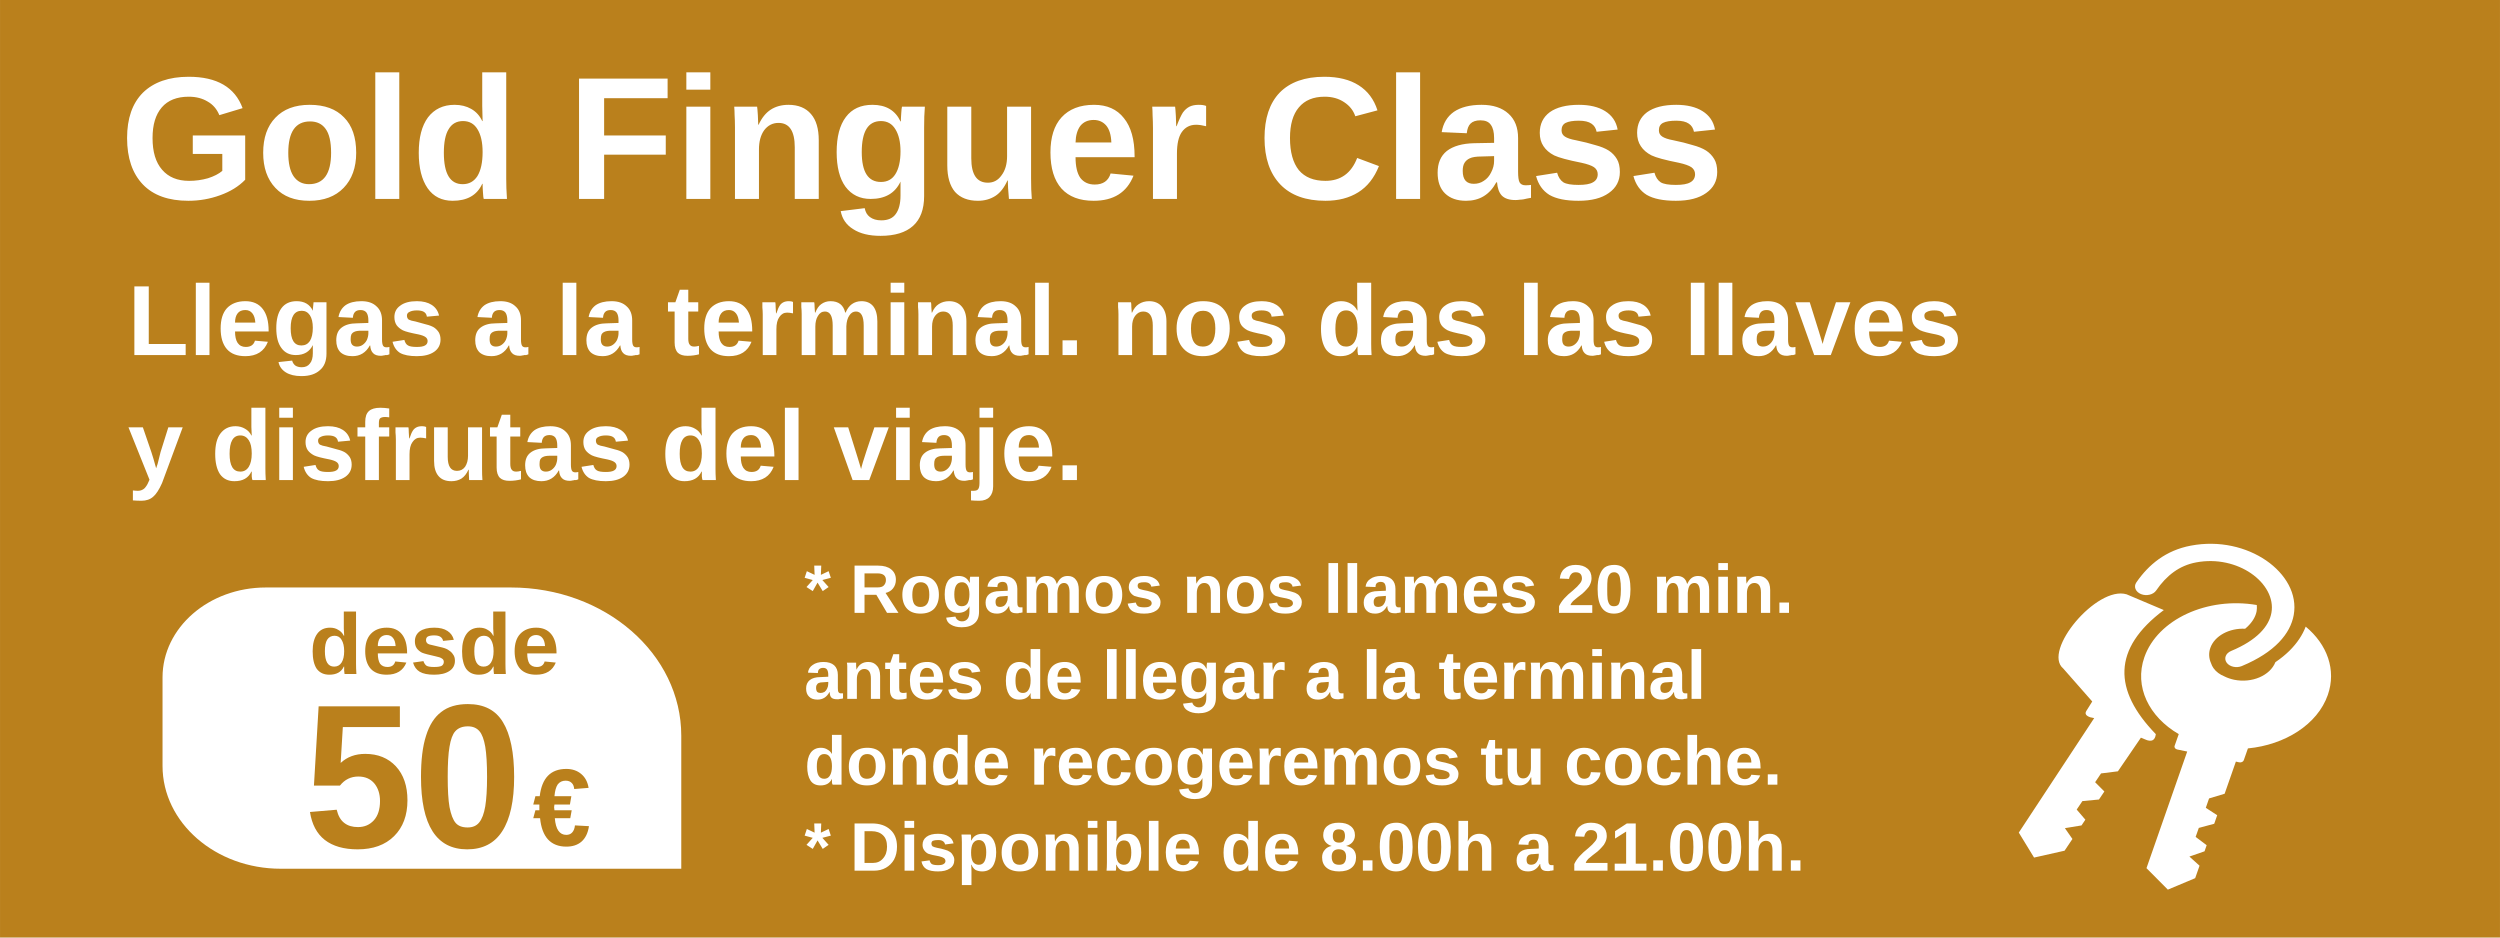
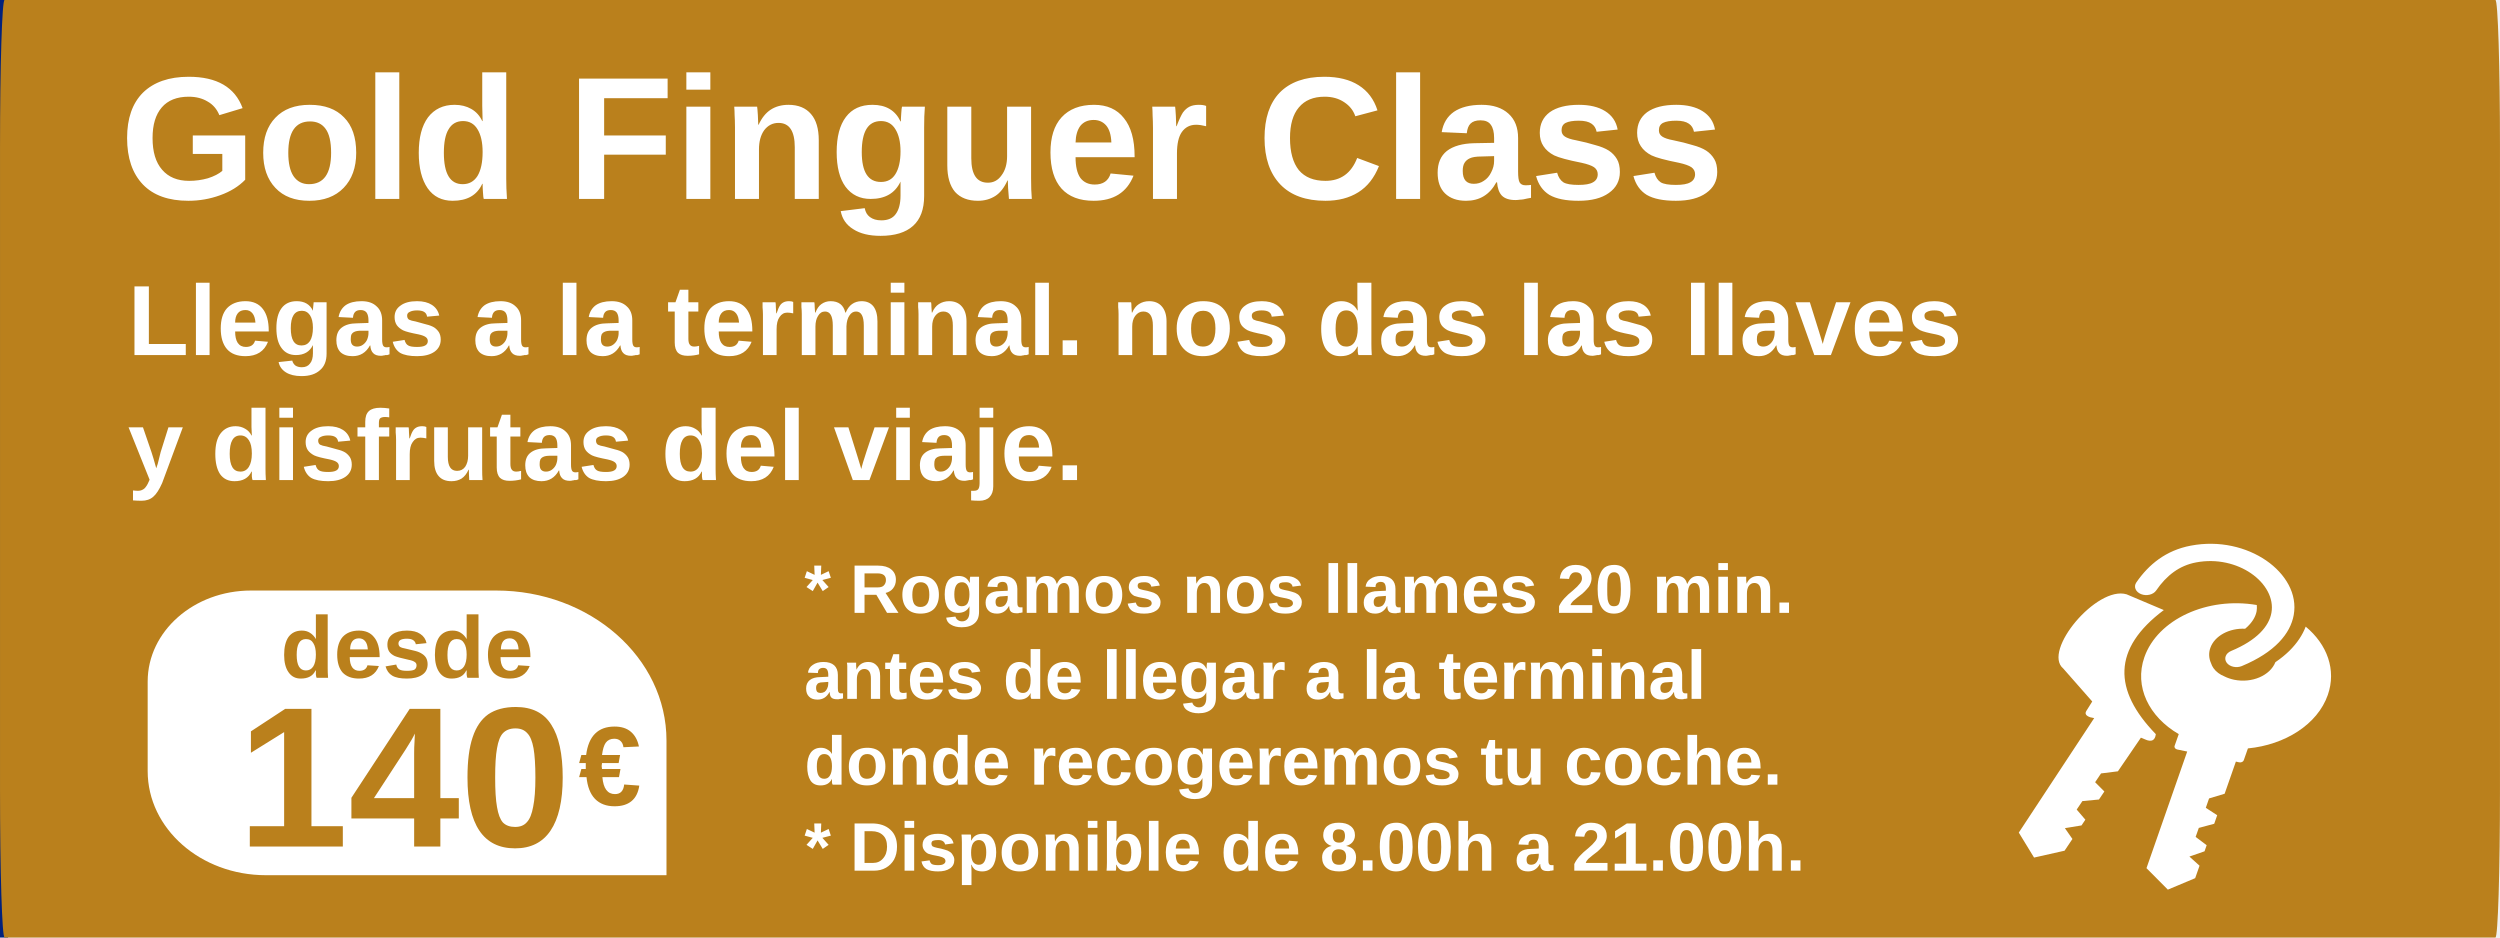
<svg xmlns="http://www.w3.org/2000/svg" width="400" height="150" viewBox="0 0 105.833 39.688" version="1.1" id="svg1" xml:space="preserve">
-   <defs id="defs1">
-     <rect x="514.563" y="96.117" width="186.408" height="41.748" id="rect4" />
-   </defs>
-   <g id="layer1">
-     <rect style="fill:#ba801c;fill-opacity:1;stroke-width:0.278" id="rect1-6" width="105.833" height="39.688" x="-1.110223e-16" y="2.7755576e-17" rx="0" ry="6.254" />
-     <text xml:space="preserve" style="font-style:normal;font-variant:normal;font-weight:bold;font-stretch:normal;font-size:7.408px;font-family:arial;-inkscape-font-specification:'arial Bold';text-align:start;writing-mode:lr-tb;direction:ltr;text-anchor:start;fill:#ba801c;fill-opacity:1;stroke-width:0.265" x="5.083" y="8.422" id="text1-7">
-       <tspan id="tspan1-0" style="font-style:normal;font-variant:normal;font-weight:bold;font-stretch:normal;font-size:7.408px;font-family:arial;-inkscape-font-specification:'arial Bold';fill:#ffffff;stroke-width:0.265" x="5.083" y="8.422">Gold Finguer Class</tspan>
+   <defs id="defs1" />
+   <g id="layer1" transform="translate(-105.3042)">
+     <rect style="fill:#02217c;fill-opacity:1;stroke-width:0.278" id="rect1" width="105.833" height="39.688" x="0" y="0" rx="0.193" ry="19.844" />
+     <rect style="fill:#ba801c;fill-opacity:1;stroke-width:0.278" id="rect1-6" width="105.833" height="39.688" x="105.304" y="0" rx="0.193" ry="6.254" />
+     <text xml:space="preserve" style="font-style:normal;font-variant:normal;font-weight:bold;font-stretch:normal;font-size:7.408px;font-family:arial;-inkscape-font-specification:'arial Bold';text-align:start;writing-mode:lr-tb;direction:ltr;text-anchor:start;fill:#ba801c;fill-opacity:1;stroke-width:0.265" x="110.388" y="8.422" id="text1-7">
+       <tspan id="tspan1-0" style="font-style:normal;font-variant:normal;font-weight:bold;font-stretch:normal;font-size:7.408px;font-family:arial;-inkscape-font-specification:'arial Bold';fill:#ffffff;stroke-width:0.265" x="110.388" y="8.422">Gold Finguer Class</tspan>
    </text>
-     <text xml:space="preserve" style="font-style:normal;font-variant:normal;font-weight:bold;font-stretch:normal;font-size:4.233px;font-family:arial;-inkscape-font-specification:'arial Bold';text-align:start;writing-mode:lr-tb;direction:ltr;text-anchor:start;fill:#ffffff;fill-opacity:1;stroke-width:0.265" x="5.408" y="15.031" id="text2-9">
-       <tspan style="font-style:normal;font-variant:normal;font-weight:bold;font-stretch:normal;font-size:4.233px;font-family:arial;-inkscape-font-specification:'arial Bold';stroke-width:0.265" x="5.408" y="15.031" id="tspan3-6">Llegas a la terminal. nos das las llaves</tspan>
-       <tspan style="font-style:normal;font-variant:normal;font-weight:bold;font-stretch:normal;font-size:4.233px;font-family:arial;-inkscape-font-specification:'arial Bold';stroke-width:0.265" x="5.408" y="20.323" id="tspan11">y disfrutas del viaje.</tspan>
+     <text xml:space="preserve" style="font-style:normal;font-variant:normal;font-weight:bold;font-stretch:normal;font-size:4.233px;font-family:arial;-inkscape-font-specification:'arial Bold';text-align:start;writing-mode:lr-tb;direction:ltr;text-anchor:start;fill:#ffffff;fill-opacity:1;stroke-width:0.265" x="110.713" y="15.031" id="text2-9">
+       <tspan style="font-style:normal;font-variant:normal;font-weight:bold;font-stretch:normal;font-size:4.233px;font-family:arial;-inkscape-font-specification:'arial Bold';stroke-width:0.265" x="110.713" y="15.031" id="tspan3-6">Llegas a la terminal. nos das las llaves</tspan>
+       <tspan style="font-style:normal;font-variant:normal;font-weight:bold;font-stretch:normal;font-size:4.233px;font-family:arial;-inkscape-font-specification:'arial Bold';stroke-width:0.265" x="110.713" y="20.323" id="tspan11">y disfrutas del viaje.</tspan>
    </text>
-     <path style="fill:#ffffff;fill-opacity:1;stroke-width:0.267" id="rect3-0" width="22.945" height="14.298" x="129.832" y="56.453" d="m 137.365,56.453 h 10.842 a 4.569,4.569 45 0 1 4.569,4.569 v 4.5 a 5.229,5.229 135 0 1 -5.229,5.229 h -17.716 V 63.987 a 7.534,7.534 135 0 1 7.534,-7.534 z" transform="matrix(-0.9570874,0,0,0.8327299,153.0998,-22.13965)" />
-     <text xml:space="preserve" style="font-style:normal;font-variant:normal;font-weight:bold;font-stretch:normal;font-size:3.653px;font-family:arial;-inkscape-font-specification:'arial Bold';text-align:start;writing-mode:lr-tb;direction:ltr;text-anchor:start;fill:#ba801c;fill-opacity:1;stroke-width:0.265" x="13.02" y="28.661" id="text4-6" transform="scale(1.004505,0.9955153)">
-       <tspan id="tspan4-2" style="font-style:normal;font-variant:normal;font-weight:bold;font-stretch:normal;font-size:3.653px;font-family:arial;-inkscape-font-specification:'arial Bold';fill:#ba801c;fill-opacity:1;stroke-width:0.265" x="13.02" y="28.661">desde</tspan>
+     <path style="fill:#ffffff;fill-opacity:1;stroke-width:0.265" id="rect3-0" width="22.945" height="14.298" x="129.832" y="56.453" d="m 137.365,56.453 h 10.842 a 4.569,4.569 45 0 1 4.569,4.569 v 4.5 a 5.229,5.229 135 0 1 -5.229,5.229 h -17.716 V 63.987 a 7.534,7.534 135 0 1 7.534,-7.534 z" transform="matrix(-0.9572225,0,0,0.8428571,257.7955,-22.5822)" />
+     <text xml:space="preserve" style="font-style:normal;font-variant:normal;font-weight:bold;font-stretch:normal;font-size:3.704px;font-family:arial;-inkscape-font-specification:'arial Bold';text-align:start;writing-mode:lr-tb;direction:ltr;text-anchor:start;fill:#ba801c;fill-opacity:1;stroke-width:0.265" x="117.176" y="28.697" id="text4-6">
+       <tspan id="tspan4-2" style="font-style:normal;font-variant:normal;font-weight:bold;font-stretch:normal;font-size:3.704px;font-family:arial;-inkscape-font-specification:'arial Bold';fill:#ba801c;fill-opacity:1;stroke-width:0.265" x="117.176" y="28.697">desde</tspan>
    </text>
-     <text xml:space="preserve" style="font-style:normal;font-variant:normal;font-weight:bold;font-stretch:normal;font-size:8.498px;font-family:arial;-inkscape-font-specification:'arial Bold';text-align:start;writing-mode:lr-tb;direction:ltr;text-anchor:start;fill:#ba801c;fill-opacity:1;stroke-width:0.265" x="13.147" y="35.095" id="text5-6" transform="scale(0.97819,1.022296)">
-       <tspan id="tspan5-1" style="font-style:normal;font-variant:normal;font-weight:bold;font-stretch:normal;font-size:8.498px;font-family:arial;-inkscape-font-specification:'arial Bold';fill:#ba801c;fill-opacity:1;stroke-width:0.265" x="13.147" y="35.095">50</tspan>
+     <text xml:space="preserve" style="font-style:normal;font-variant:normal;font-weight:bold;font-stretch:normal;font-size:8.467px;font-family:arial;-inkscape-font-specification:'arial Bold';text-align:start;writing-mode:lr-tb;direction:ltr;text-anchor:start;fill:#ba801c;fill-opacity:1;stroke-width:0.265" x="115.347" y="35.835" id="text5-6">
+       <tspan id="tspan5-1" style="font-style:normal;font-variant:normal;font-weight:bold;font-stretch:normal;font-size:8.467px;font-family:arial;-inkscape-font-specification:'arial Bold';fill:#ba801c;fill-opacity:1;stroke-width:0.265" x="115.347" y="35.835">140</tspan>
    </text>
-     <text xml:space="preserve" style="font-style:normal;font-variant:normal;font-weight:bold;font-stretch:normal;font-size:4.524px;font-family:arial;-inkscape-font-specification:'arial Bold';text-align:start;writing-mode:lr-tb;direction:ltr;text-anchor:start;fill:#ba801c;fill-opacity:1;stroke-width:0.265" x="23.168" y="34.853" id="text6-8" transform="scale(0.9737003,1.02701)">
-       <tspan id="tspan6-7" style="font-style:normal;font-variant:normal;font-weight:bold;font-stretch:normal;font-size:4.524px;font-family:arial;-inkscape-font-specification:'arial Bold';fill:#ba801c;fill-opacity:1;stroke-width:0.265" x="23.168" y="34.853">€</tspan>
+     <text xml:space="preserve" style="font-style:normal;font-variant:normal;font-weight:bold;font-stretch:normal;font-size:4.763px;font-family:arial;-inkscape-font-specification:'arial Bold';text-align:start;writing-mode:lr-tb;direction:ltr;text-anchor:start;fill:#ba801c;fill-opacity:1;stroke-width:0.265" x="129.803" y="34.086" id="text6-8">
+       <tspan id="tspan6-7" style="font-style:normal;font-variant:normal;font-weight:bold;font-stretch:normal;font-size:4.763px;font-family:arial;-inkscape-font-specification:'arial Bold';fill:#ba801c;fill-opacity:1;stroke-width:0.265" x="129.803" y="34.086">€</tspan>
    </text>
-     <text xml:space="preserve" style="font-style:normal;font-variant:normal;font-weight:bold;font-stretch:normal;font-size:2.91px;font-family:arial;-inkscape-font-specification:'arial Bold';text-align:start;writing-mode:lr-tb;direction:ltr;text-anchor:start;fill:#ffffff;fill-opacity:1;stroke-width:0.265" x="34.046" y="25.945" id="text7">
-       <tspan id="tspan7" style="font-style:normal;font-variant:normal;font-weight:bold;font-stretch:normal;font-size:2.91px;font-family:arial;-inkscape-font-specification:'arial Bold';fill:#ffffff;stroke-width:0.265" x="34.046" y="25.945">* Rogamos nos llames 20 min.</tspan>
-       <tspan style="font-style:normal;font-variant:normal;font-weight:bold;font-stretch:normal;font-size:2.91px;font-family:arial;-inkscape-font-specification:'arial Bold';fill:#ffffff;stroke-width:0.265" x="34.046" y="29.583" id="tspan8">antes de llegar a la terminal</tspan>
-       <tspan style="font-style:normal;font-variant:normal;font-weight:bold;font-stretch:normal;font-size:2.91px;font-family:arial;-inkscape-font-specification:'arial Bold';fill:#ffffff;stroke-width:0.265" x="34.046" y="33.221" id="tspan9">donde recogeremos tu coche.</tspan>
-       <tspan style="font-style:normal;font-variant:normal;font-weight:bold;font-stretch:normal;font-size:2.91px;font-family:arial;-inkscape-font-specification:'arial Bold';fill:#ffffff;stroke-width:0.265" x="34.046" y="36.859" id="tspan10">* Disponible de 8.00h a 21.00h.</tspan>
+     <text xml:space="preserve" style="font-style:normal;font-variant:normal;font-weight:bold;font-stretch:normal;font-size:2.91px;font-family:arial;-inkscape-font-specification:'arial Bold';text-align:start;writing-mode:lr-tb;direction:ltr;text-anchor:start;fill:#ffffff;fill-opacity:1;stroke-width:0.265" x="139.351" y="25.945" id="text7">
+       <tspan id="tspan7" style="font-style:normal;font-variant:normal;font-weight:bold;font-stretch:normal;font-size:2.91px;font-family:arial;-inkscape-font-specification:'arial Bold';fill:#ffffff;stroke-width:0.265" x="139.351" y="25.945">* Rogamos nos llames 20 min.</tspan>
+       <tspan style="font-style:normal;font-variant:normal;font-weight:bold;font-stretch:normal;font-size:2.91px;font-family:arial;-inkscape-font-specification:'arial Bold';fill:#ffffff;stroke-width:0.265" x="139.351" y="29.583" id="tspan8">antes de llegar a la terminal</tspan>
+       <tspan style="font-style:normal;font-variant:normal;font-weight:bold;font-stretch:normal;font-size:2.91px;font-family:arial;-inkscape-font-specification:'arial Bold';fill:#ffffff;stroke-width:0.265" x="139.351" y="33.221" id="tspan9">donde recogeremos tu coche.</tspan>
+       <tspan style="font-style:normal;font-variant:normal;font-weight:bold;font-stretch:normal;font-size:2.91px;font-family:arial;-inkscape-font-specification:'arial Bold';fill:#ffffff;stroke-width:0.265" x="139.351" y="36.859" id="tspan10">* Disponible de 8.00h a 21.00h.</tspan>
    </text>
-     <g id="g2" transform="matrix(1.722548,0,0,1.722548,-45.28743,-12.95692)">
+     <g id="g2" transform="matrix(1.722548,0,0,1.722548,60.01674,-12.95692)">
      <path d="m 81.387,23.891 c -0.134,0.056 -0.302,0.018 -0.374,-0.084 -0.073,-0.103 -0.023,-0.232 0.111,-0.287 0.635,-0.264 0.931,-0.606 0.99,-0.94 0.032,-0.178 -0.004,-0.358 -0.092,-0.524 -0.089,-0.168 -0.231,-0.321 -0.41,-0.444 -0.349,-0.239 -0.839,-0.365 -1.35,-0.268 -0.207,0.039 -0.387,0.119 -0.544,0.231 -0.167,0.119 -0.311,0.275 -0.437,0.459 -0.071,0.104 -0.238,0.143 -0.372,0.089 -0.135,-0.055 -0.187,-0.183 -0.116,-0.286 0.155,-0.226 0.336,-0.419 0.551,-0.573 0.225,-0.16 0.485,-0.275 0.788,-0.332 0.703,-0.134 1.374,0.037 1.85,0.363 0.242,0.166 0.434,0.373 0.555,0.601 0.122,0.23 0.171,0.484 0.125,0.74 -0.082,0.458 -0.464,0.917 -1.273,1.254 z m -2.116,1.672 c -1.046,-1.078 -1.071,-2.099 0.198,-3.048 l -0.915,-0.387 c -0.732,-0.219 -2.076,1.393 -1.557,1.823 l 0.713,0.811 -0.147,0.235 c -0.041,0.07 -9.06e-4,0.119 0.098,0.153 l 0.097,0.02 -1.853,2.814 0.375,0.614 0.75,-0.169 0.193,-0.288 -0.185,-0.266 0.408,-0.067 0.095,-0.141 -0.213,-0.249 0.14,-0.208 0.407,-0.039 0.133,-0.197 -0.227,-0.228 0.145,-0.216 0.415,-0.052 0.565,-0.827 0.096,0.04 c 0.166,0.077 0.252,0.028 0.271,-0.127 z m 1.969,0.676 -0.276,0.79 -0.383,0.116 -0.08,0.23 0.28,0.182 -0.073,0.21 -0.379,0.102 -0.078,0.221 0.271,0.204 -0.052,0.15 -0.372,0.129 0.249,0.225 -0.107,0.306 -0.672,0.282 -0.525,-0.528 1.001,-2.866 -0.243,-0.05 c -0.05,-0.01 -0.08,-0.05 -0.067,-0.089 L 79.836,25.564 c -0.734,-0.427 -1.098,-1.166 -0.845,-1.89 0.325,-0.931 1.549,-1.492 2.763,-1.283 0.005,0.05 0.004,0.1 -0.004,0.151 -0.023,0.126 -0.094,0.255 -0.225,0.381 -0.018,0.017 -0.037,0.034 -0.057,0.051 -0.388,-0.019 -0.751,0.173 -0.856,0.472 -0.045,0.129 -0.035,0.259 0.018,0.376 0.013,0.042 0.033,0.082 0.06,0.121 0.064,0.09 0.158,0.158 0.268,0.202 0.072,0.037 0.153,0.064 0.241,0.083 0.436,0.089 0.882,-0.103 1.012,-0.432 0.132,-0.089 0.246,-0.183 0.345,-0.28 0.191,-0.189 0.322,-0.389 0.4,-0.594 0.527,0.436 0.759,1.063 0.543,1.68 -0.253,0.724 -1.051,1.225 -1.963,1.313 l -0.102,0.291 c -0.014,0.038 -0.065,0.062 -0.115,0.051 z" id="path1-8" style="fill:#ffffff;stroke-width:0.079" />
    </g>
-     <text xml:space="preserve" transform="scale(0.2645833)" id="text3" style="font-style:normal;font-variant:normal;font-weight:bold;font-stretch:normal;font-size:32px;font-family:arial;-inkscape-font-specification:'arial Bold';text-align:start;writing-mode:lr-tb;direction:ltr;white-space:pre;shape-inside:url(#rect4);display:inline;fill:#ffffff;stroke-width:1.002" />
  </g>
</svg>
